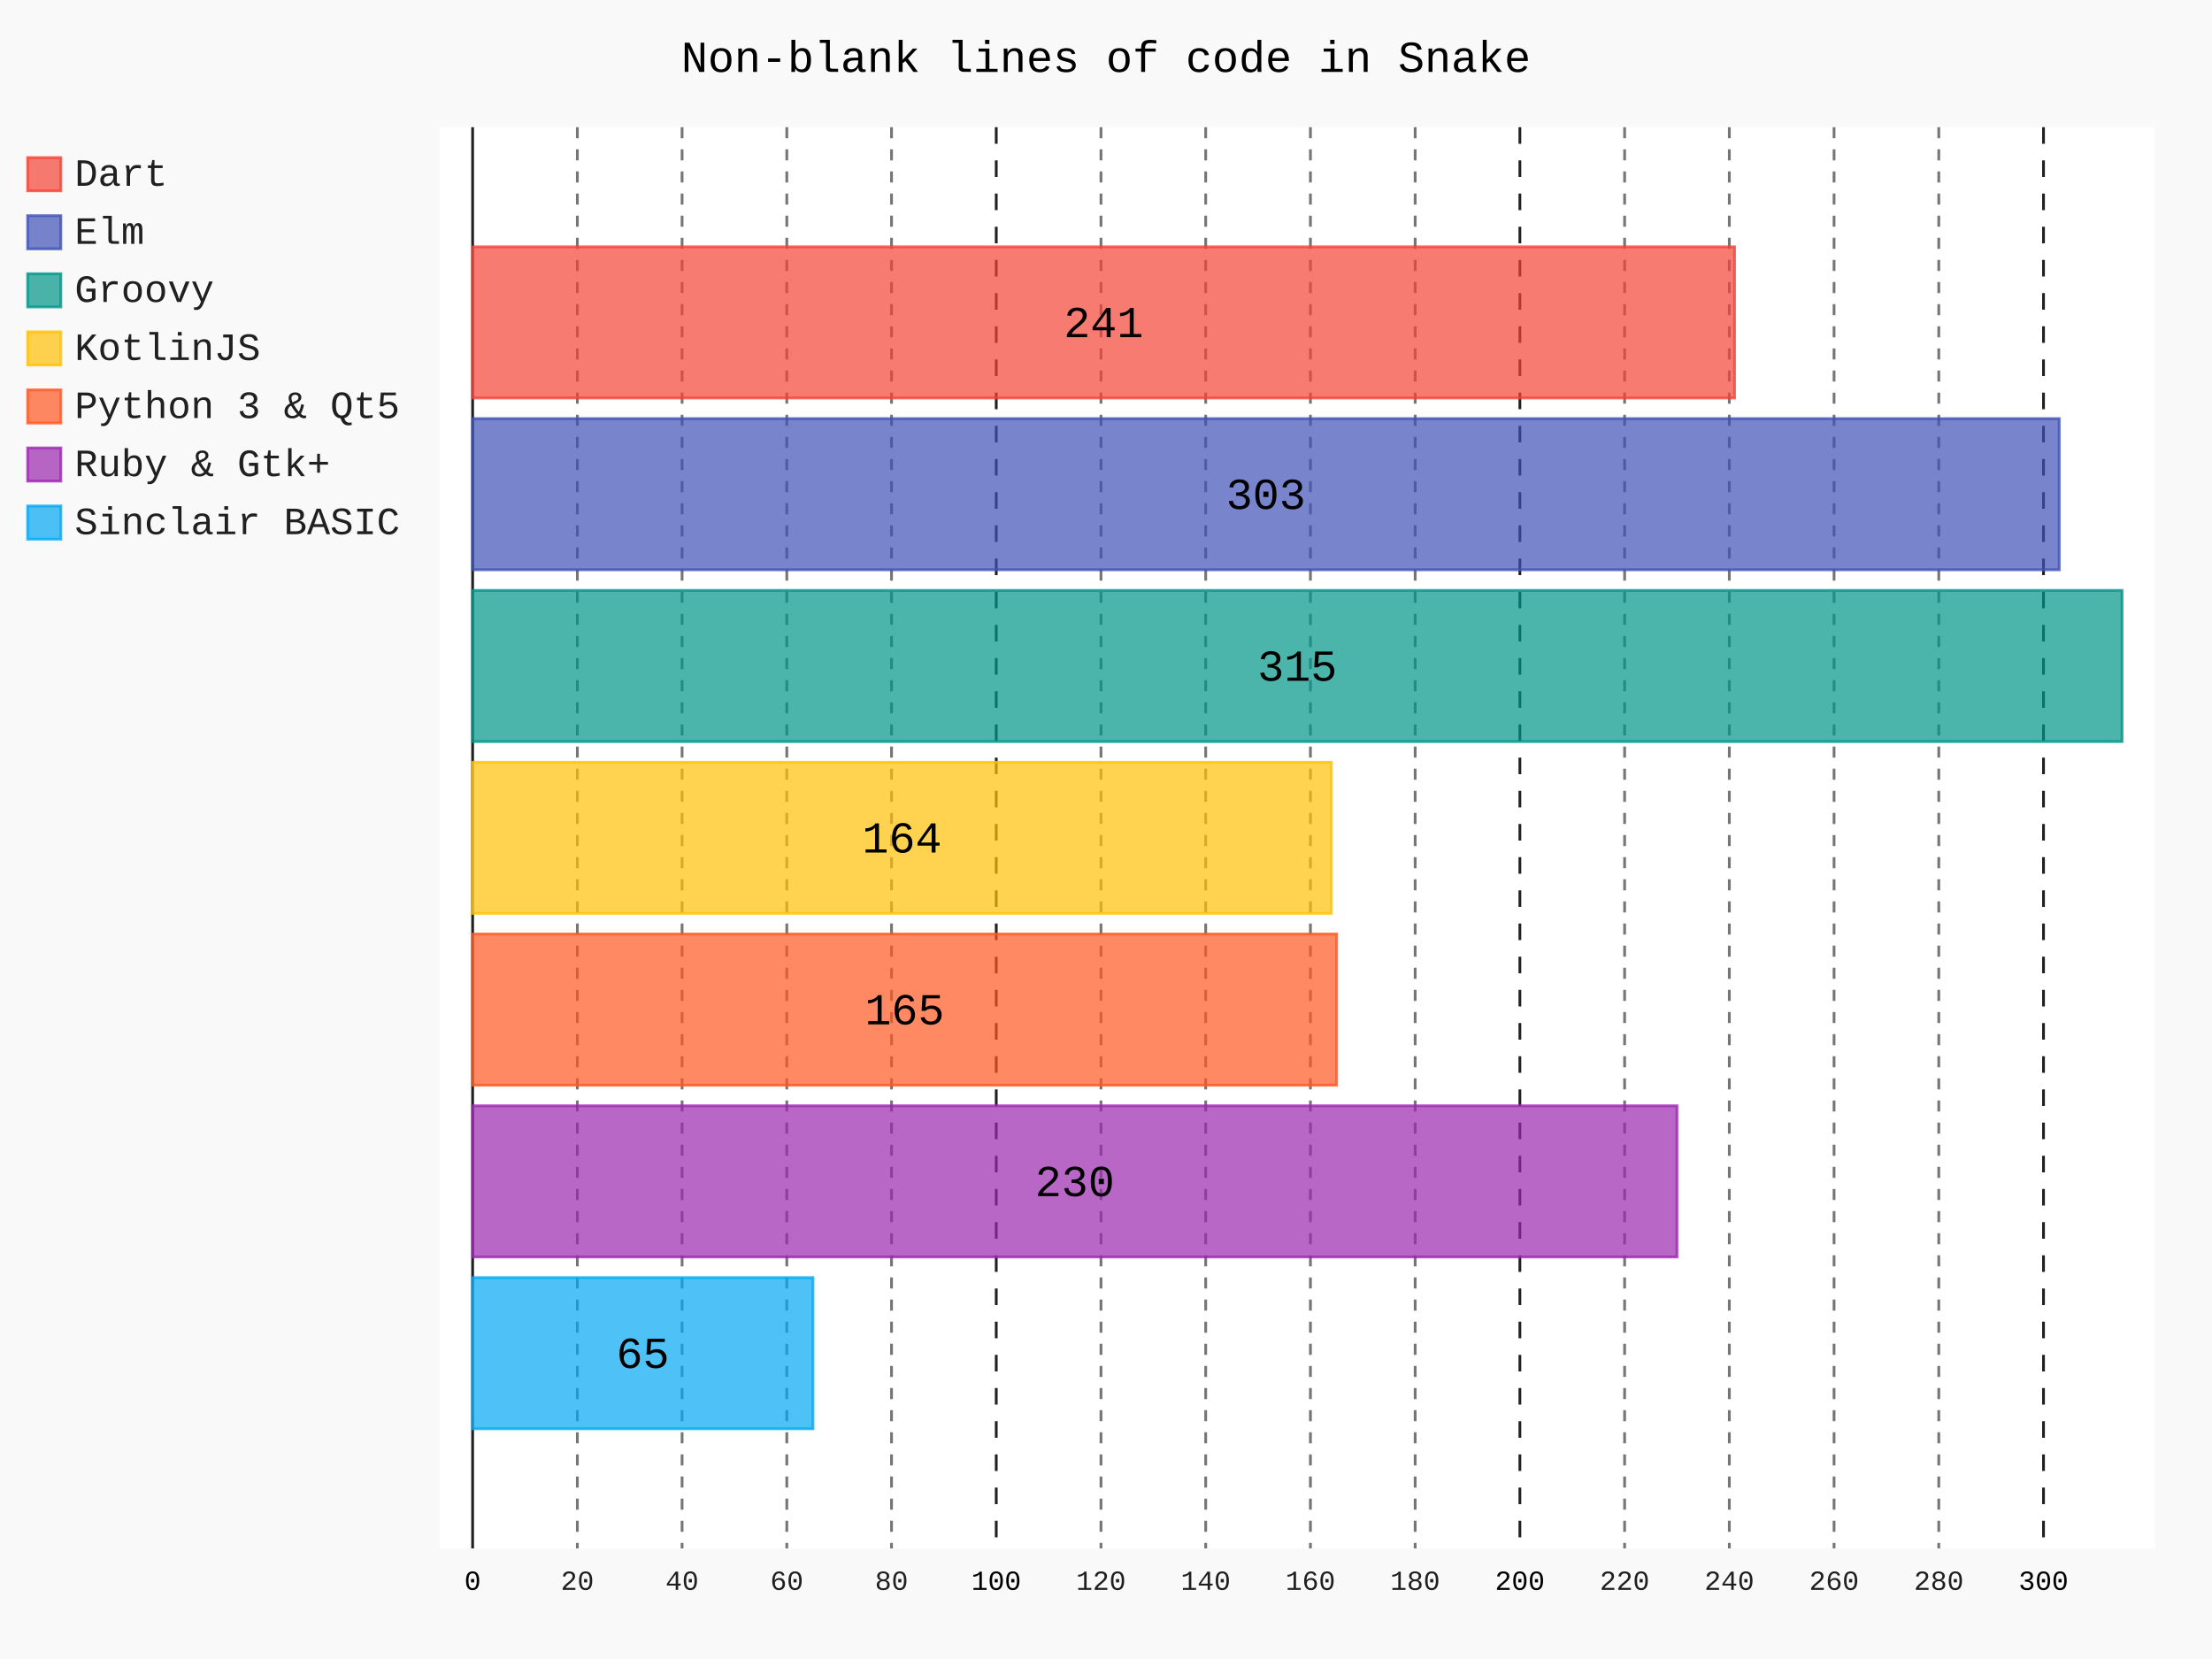
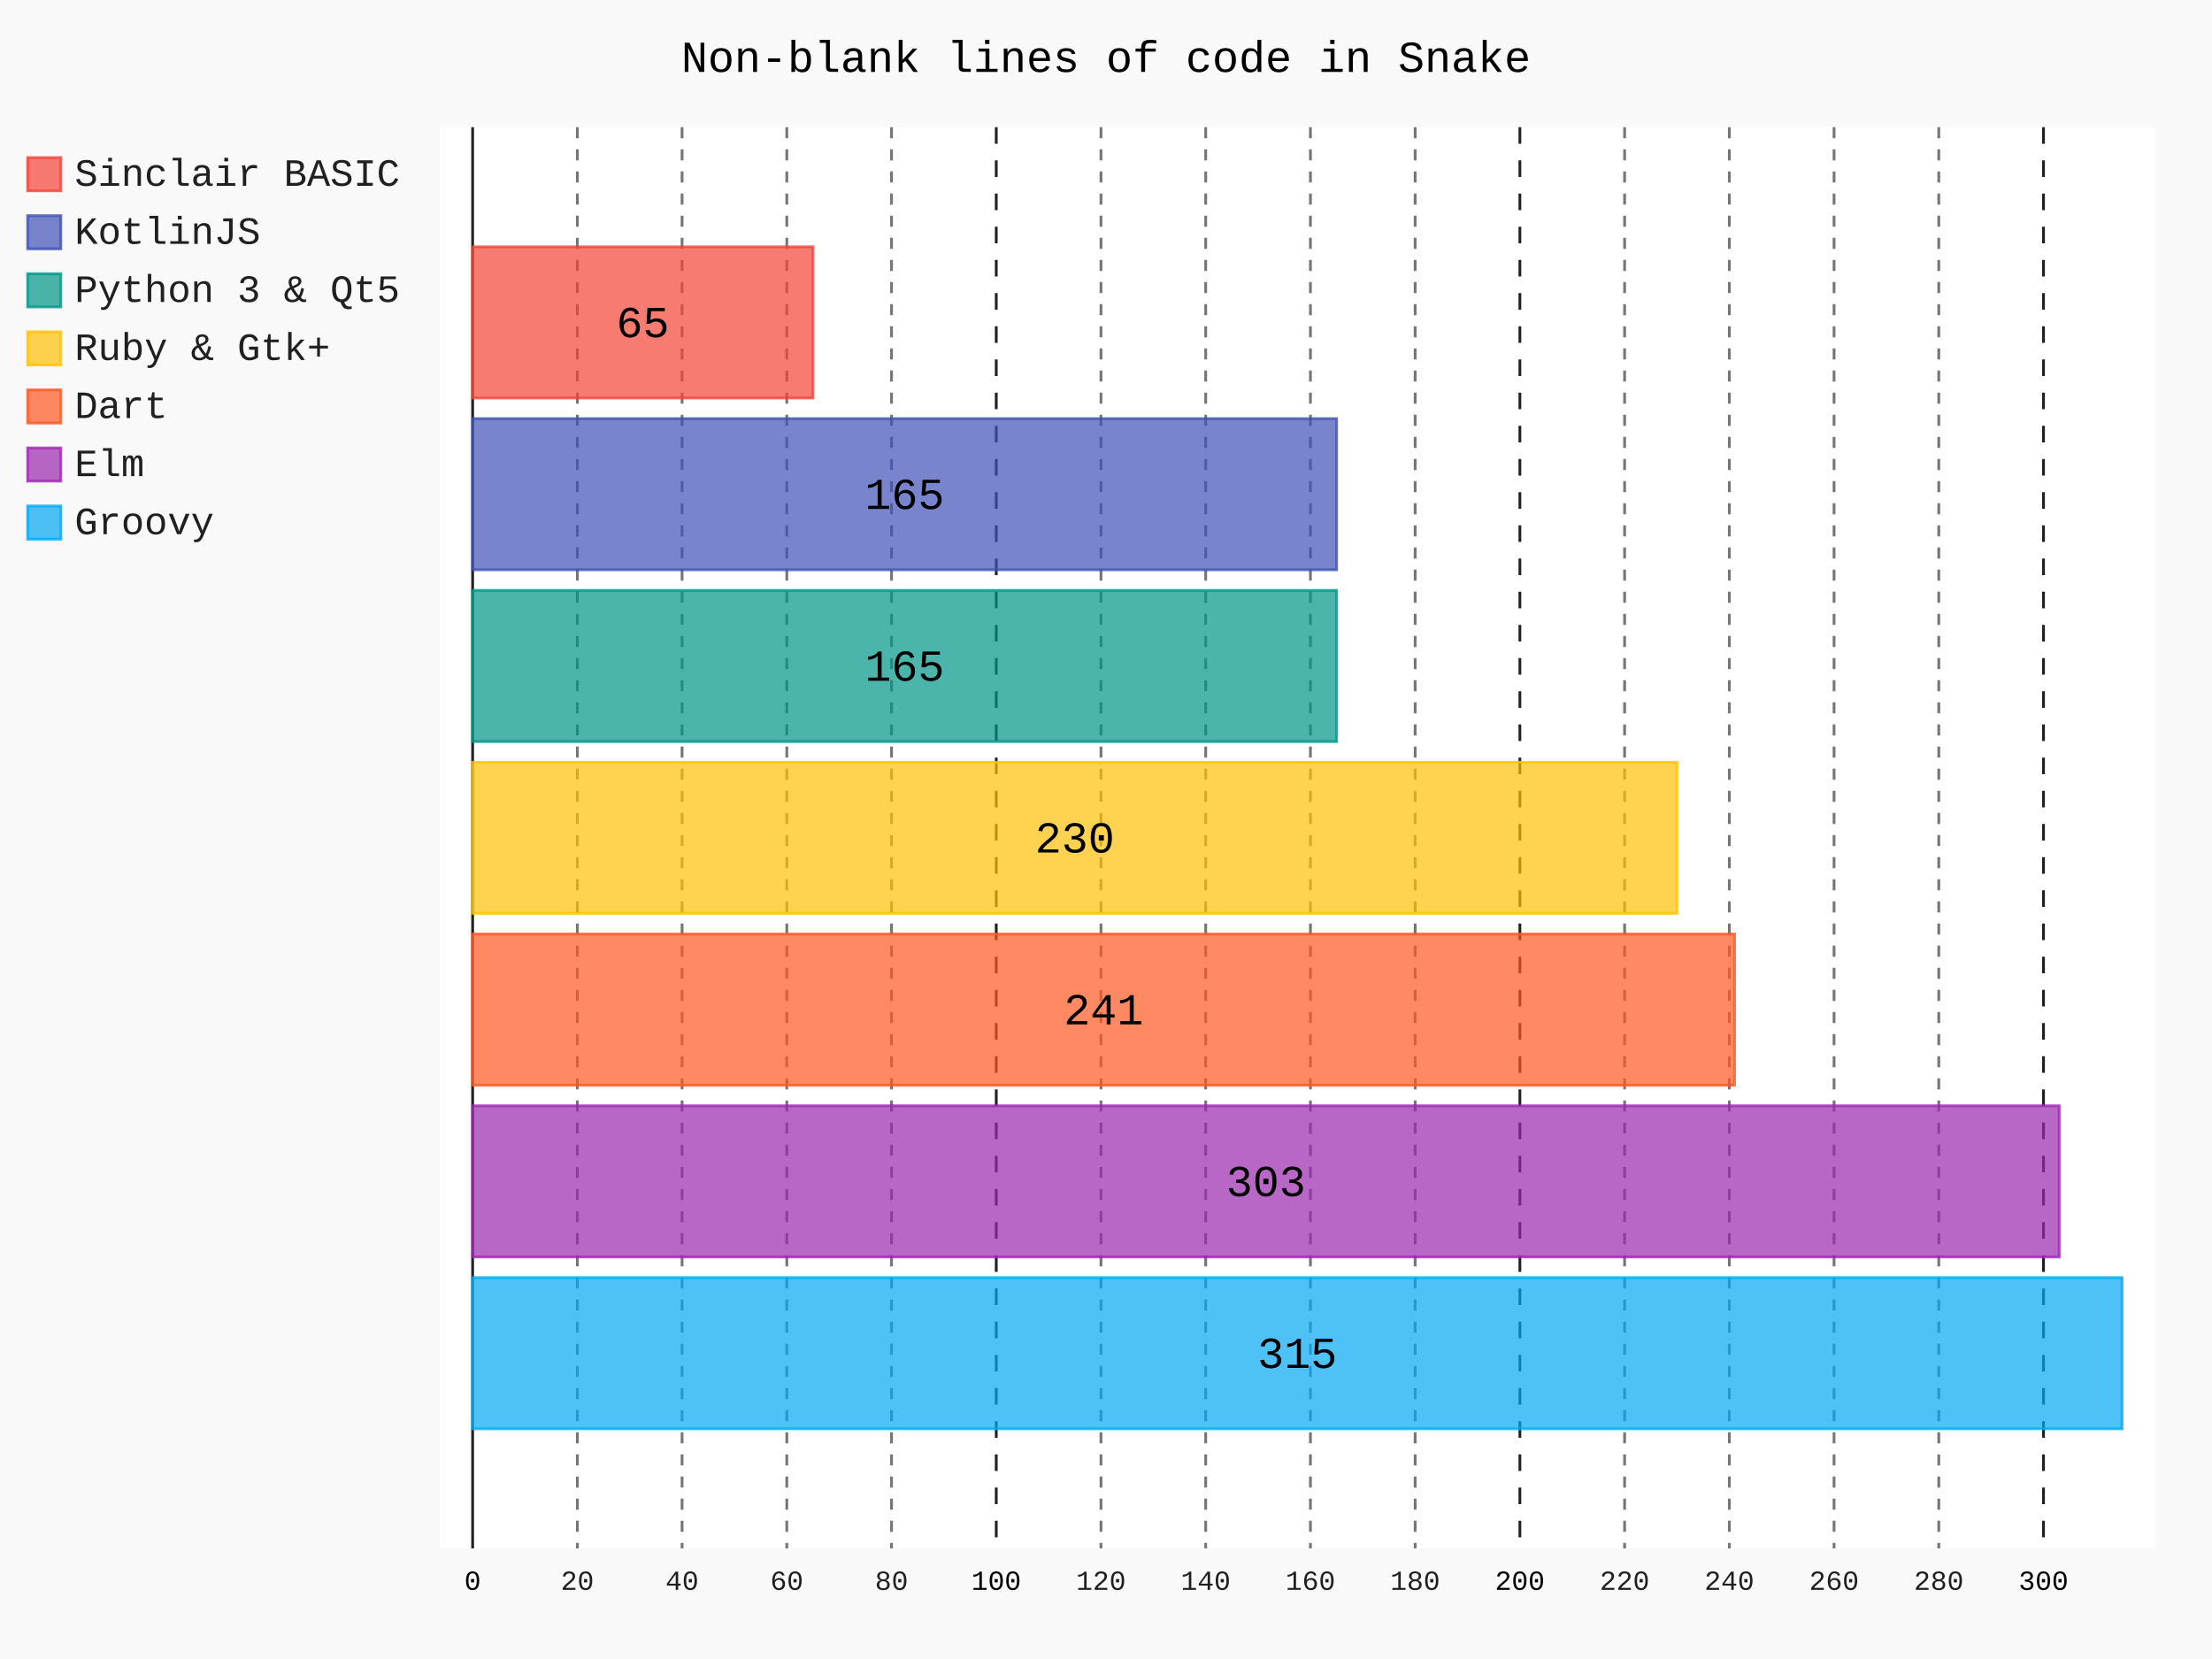
- <svg xmlns="http://www.w3.org/2000/svg" id="chart-f2aec2d9-33cb-48d6-9bf5-ce174574cdc1" class="pygal-chart" viewBox="0 0 800 600">
+ <svg xmlns="http://www.w3.org/2000/svg" id="chart-7dfbe687-7f33-4959-9f50-a4f12475d6f2" class="pygal-chart" viewBox="0 0 800 600">
  <defs>
-     <style type="text/css">#chart-f2aec2d9-33cb-48d6-9bf5-ce174574cdc1{-webkit-user-select:none;-webkit-font-smoothing:antialiased;font-family:Consolas,"Liberation Mono",Menlo,Courier,monospace}#chart-f2aec2d9-33cb-48d6-9bf5-ce174574cdc1 .title{font-family:Consolas,"Liberation Mono",Menlo,Courier,monospace;font-size:16px}#chart-f2aec2d9-33cb-48d6-9bf5-ce174574cdc1 .legends .legend text{font-family:Consolas,"Liberation Mono",Menlo,Courier,monospace;font-size:14px}#chart-f2aec2d9-33cb-48d6-9bf5-ce174574cdc1 .axis text{font-family:Consolas,"Liberation Mono",Menlo,Courier,monospace;font-size:10px}#chart-f2aec2d9-33cb-48d6-9bf5-ce174574cdc1 .axis text.major{font-family:Consolas,"Liberation Mono",Menlo,Courier,monospace;font-size:10px}#chart-f2aec2d9-33cb-48d6-9bf5-ce174574cdc1 .text-overlay text.value{font-family:Consolas,"Liberation Mono",Menlo,Courier,monospace;font-size:16px}#chart-f2aec2d9-33cb-48d6-9bf5-ce174574cdc1 .text-overlay text.label{font-family:Consolas,"Liberation Mono",Menlo,Courier,monospace;font-size:10px}#chart-f2aec2d9-33cb-48d6-9bf5-ce174574cdc1 .tooltip{font-family:Consolas,"Liberation Mono",Menlo,Courier,monospace;font-size:14px}#chart-f2aec2d9-33cb-48d6-9bf5-ce174574cdc1 text.no_data{font-family:Consolas,"Liberation Mono",Menlo,Courier,monospace;font-size:64px}
- #chart-f2aec2d9-33cb-48d6-9bf5-ce174574cdc1{background-color:rgba(249,249,249,1)}#chart-f2aec2d9-33cb-48d6-9bf5-ce174574cdc1 path,#chart-f2aec2d9-33cb-48d6-9bf5-ce174574cdc1 line,#chart-f2aec2d9-33cb-48d6-9bf5-ce174574cdc1 rect,#chart-f2aec2d9-33cb-48d6-9bf5-ce174574cdc1 circle{-webkit-transition:150ms;-moz-transition:150ms;transition:150ms}#chart-f2aec2d9-33cb-48d6-9bf5-ce174574cdc1 .graph &gt; .background{fill:rgba(249,249,249,1)}#chart-f2aec2d9-33cb-48d6-9bf5-ce174574cdc1 .plot &gt; .background{fill:rgba(255,255,255,1)}#chart-f2aec2d9-33cb-48d6-9bf5-ce174574cdc1 .graph{fill:rgba(0,0,0,.87)}#chart-f2aec2d9-33cb-48d6-9bf5-ce174574cdc1 text.no_data{fill:rgba(0,0,0,1)}#chart-f2aec2d9-33cb-48d6-9bf5-ce174574cdc1 .title{fill:rgba(0,0,0,1)}#chart-f2aec2d9-33cb-48d6-9bf5-ce174574cdc1 .legends .legend text{fill:rgba(0,0,0,.87)}#chart-f2aec2d9-33cb-48d6-9bf5-ce174574cdc1 .legends .legend:hover text{fill:rgba(0,0,0,1)}#chart-f2aec2d9-33cb-48d6-9bf5-ce174574cdc1 .axis .line{stroke:rgba(0,0,0,1)}#chart-f2aec2d9-33cb-48d6-9bf5-ce174574cdc1 .axis .guide.line{stroke:rgba(0,0,0,.54)}#chart-f2aec2d9-33cb-48d6-9bf5-ce174574cdc1 .axis .major.line{stroke:rgba(0,0,0,.87)}#chart-f2aec2d9-33cb-48d6-9bf5-ce174574cdc1 .axis text.major{fill:rgba(0,0,0,1)}#chart-f2aec2d9-33cb-48d6-9bf5-ce174574cdc1 .axis.y .guides:hover .guide.line,#chart-f2aec2d9-33cb-48d6-9bf5-ce174574cdc1 .line-graph .axis.x .guides:hover .guide.line,#chart-f2aec2d9-33cb-48d6-9bf5-ce174574cdc1 .stackedline-graph .axis.x .guides:hover .guide.line,#chart-f2aec2d9-33cb-48d6-9bf5-ce174574cdc1 .xy-graph .axis.x .guides:hover .guide.line{stroke:rgba(0,0,0,1)}#chart-f2aec2d9-33cb-48d6-9bf5-ce174574cdc1 .axis .guides:hover text{fill:rgba(0,0,0,1)}#chart-f2aec2d9-33cb-48d6-9bf5-ce174574cdc1 .reactive{fill-opacity:.7;stroke-opacity:.8}#chart-f2aec2d9-33cb-48d6-9bf5-ce174574cdc1 .ci{stroke:rgba(0,0,0,.87)}#chart-f2aec2d9-33cb-48d6-9bf5-ce174574cdc1 .reactive.active,#chart-f2aec2d9-33cb-48d6-9bf5-ce174574cdc1 .active .reactive{fill-opacity:.8;stroke-opacity:.9;stroke-width:4}#chart-f2aec2d9-33cb-48d6-9bf5-ce174574cdc1 .ci .reactive.active{stroke-width:1.5}#chart-f2aec2d9-33cb-48d6-9bf5-ce174574cdc1 .series text{fill:rgba(0,0,0,1)}#chart-f2aec2d9-33cb-48d6-9bf5-ce174574cdc1 .tooltip rect{fill:rgba(255,255,255,1);stroke:rgba(0,0,0,1);-webkit-transition:opacity 150ms;-moz-transition:opacity 150ms;transition:opacity 150ms}#chart-f2aec2d9-33cb-48d6-9bf5-ce174574cdc1 .tooltip .label{fill:rgba(0,0,0,.87)}#chart-f2aec2d9-33cb-48d6-9bf5-ce174574cdc1 .tooltip .label{fill:rgba(0,0,0,.87)}#chart-f2aec2d9-33cb-48d6-9bf5-ce174574cdc1 .tooltip .legend{font-size:.8em;fill:rgba(0,0,0,.54)}#chart-f2aec2d9-33cb-48d6-9bf5-ce174574cdc1 .tooltip .x_label{font-size:.6em;fill:rgba(0,0,0,1)}#chart-f2aec2d9-33cb-48d6-9bf5-ce174574cdc1 .tooltip .xlink{font-size:.5em;text-decoration:underline}#chart-f2aec2d9-33cb-48d6-9bf5-ce174574cdc1 .tooltip .value{font-size:1.5em}#chart-f2aec2d9-33cb-48d6-9bf5-ce174574cdc1 .bound{font-size:.5em}#chart-f2aec2d9-33cb-48d6-9bf5-ce174574cdc1 .max-value{font-size:.75em;fill:rgba(0,0,0,.54)}#chart-f2aec2d9-33cb-48d6-9bf5-ce174574cdc1 .map-element{fill:rgba(255,255,255,1);stroke:rgba(0,0,0,.54) !important}#chart-f2aec2d9-33cb-48d6-9bf5-ce174574cdc1 .map-element .reactive{fill-opacity:inherit;stroke-opacity:inherit}#chart-f2aec2d9-33cb-48d6-9bf5-ce174574cdc1 .color-0,#chart-f2aec2d9-33cb-48d6-9bf5-ce174574cdc1 .color-0 a:visited{stroke:#F44336;fill:#F44336}#chart-f2aec2d9-33cb-48d6-9bf5-ce174574cdc1 .color-1,#chart-f2aec2d9-33cb-48d6-9bf5-ce174574cdc1 .color-1 a:visited{stroke:#3F51B5;fill:#3F51B5}#chart-f2aec2d9-33cb-48d6-9bf5-ce174574cdc1 .color-2,#chart-f2aec2d9-33cb-48d6-9bf5-ce174574cdc1 .color-2 a:visited{stroke:#009688;fill:#009688}#chart-f2aec2d9-33cb-48d6-9bf5-ce174574cdc1 .color-3,#chart-f2aec2d9-33cb-48d6-9bf5-ce174574cdc1 .color-3 a:visited{stroke:#FFC107;fill:#FFC107}#chart-f2aec2d9-33cb-48d6-9bf5-ce174574cdc1 .color-4,#chart-f2aec2d9-33cb-48d6-9bf5-ce174574cdc1 .color-4 a:visited{stroke:#FF5722;fill:#FF5722}#chart-f2aec2d9-33cb-48d6-9bf5-ce174574cdc1 .color-5,#chart-f2aec2d9-33cb-48d6-9bf5-ce174574cdc1 .color-5 a:visited{stroke:#9C27B0;fill:#9C27B0}#chart-f2aec2d9-33cb-48d6-9bf5-ce174574cdc1 .color-6,#chart-f2aec2d9-33cb-48d6-9bf5-ce174574cdc1 .color-6 a:visited{stroke:#03A9F4;fill:#03A9F4}#chart-f2aec2d9-33cb-48d6-9bf5-ce174574cdc1 .text-overlay .color-0 text{fill:black}#chart-f2aec2d9-33cb-48d6-9bf5-ce174574cdc1 .text-overlay .color-1 text{fill:black}#chart-f2aec2d9-33cb-48d6-9bf5-ce174574cdc1 .text-overlay .color-2 text{fill:black}#chart-f2aec2d9-33cb-48d6-9bf5-ce174574cdc1 .text-overlay .color-3 text{fill:black}#chart-f2aec2d9-33cb-48d6-9bf5-ce174574cdc1 .text-overlay .color-4 text{fill:black}#chart-f2aec2d9-33cb-48d6-9bf5-ce174574cdc1 .text-overlay .color-5 text{fill:black}#chart-f2aec2d9-33cb-48d6-9bf5-ce174574cdc1 .text-overlay .color-6 text{fill:black}
- #chart-f2aec2d9-33cb-48d6-9bf5-ce174574cdc1 text.no_data{text-anchor:middle}#chart-f2aec2d9-33cb-48d6-9bf5-ce174574cdc1 .guide.line{fill:none}#chart-f2aec2d9-33cb-48d6-9bf5-ce174574cdc1 .centered{text-anchor:middle}#chart-f2aec2d9-33cb-48d6-9bf5-ce174574cdc1 .title{text-anchor:middle}#chart-f2aec2d9-33cb-48d6-9bf5-ce174574cdc1 .legends .legend text{fill-opacity:1}#chart-f2aec2d9-33cb-48d6-9bf5-ce174574cdc1 .axis.x text{text-anchor:middle}#chart-f2aec2d9-33cb-48d6-9bf5-ce174574cdc1 .axis.x:not(.web) text[transform]{text-anchor:start}#chart-f2aec2d9-33cb-48d6-9bf5-ce174574cdc1 .axis.x:not(.web) text[transform].backwards{text-anchor:end}#chart-f2aec2d9-33cb-48d6-9bf5-ce174574cdc1 .axis.y text{text-anchor:end}#chart-f2aec2d9-33cb-48d6-9bf5-ce174574cdc1 .axis.y text[transform].backwards{text-anchor:start}#chart-f2aec2d9-33cb-48d6-9bf5-ce174574cdc1 .axis.y2 text{text-anchor:start}#chart-f2aec2d9-33cb-48d6-9bf5-ce174574cdc1 .axis.y2 text[transform].backwards{text-anchor:end}#chart-f2aec2d9-33cb-48d6-9bf5-ce174574cdc1 .axis .guide.line{stroke-dasharray:4,4}#chart-f2aec2d9-33cb-48d6-9bf5-ce174574cdc1 .axis .major.guide.line{stroke-dasharray:6,6}#chart-f2aec2d9-33cb-48d6-9bf5-ce174574cdc1 .horizontal .axis.y .guide.line,#chart-f2aec2d9-33cb-48d6-9bf5-ce174574cdc1 .horizontal .axis.y2 .guide.line,#chart-f2aec2d9-33cb-48d6-9bf5-ce174574cdc1 .vertical .axis.x .guide.line{opacity:0}#chart-f2aec2d9-33cb-48d6-9bf5-ce174574cdc1 .horizontal .axis.always_show .guide.line,#chart-f2aec2d9-33cb-48d6-9bf5-ce174574cdc1 .vertical .axis.always_show .guide.line{opacity:1 !important}#chart-f2aec2d9-33cb-48d6-9bf5-ce174574cdc1 .axis.y .guides:hover .guide.line,#chart-f2aec2d9-33cb-48d6-9bf5-ce174574cdc1 .axis.y2 .guides:hover .guide.line,#chart-f2aec2d9-33cb-48d6-9bf5-ce174574cdc1 .axis.x .guides:hover .guide.line{opacity:1}#chart-f2aec2d9-33cb-48d6-9bf5-ce174574cdc1 .axis .guides:hover text{opacity:1}#chart-f2aec2d9-33cb-48d6-9bf5-ce174574cdc1 .nofill{fill:none}#chart-f2aec2d9-33cb-48d6-9bf5-ce174574cdc1 .subtle-fill{fill-opacity:.2}#chart-f2aec2d9-33cb-48d6-9bf5-ce174574cdc1 .dot{stroke-width:1px;fill-opacity:1}#chart-f2aec2d9-33cb-48d6-9bf5-ce174574cdc1 .dot.active{stroke-width:5px}#chart-f2aec2d9-33cb-48d6-9bf5-ce174574cdc1 .dot.negative{fill:transparent}#chart-f2aec2d9-33cb-48d6-9bf5-ce174574cdc1 text,#chart-f2aec2d9-33cb-48d6-9bf5-ce174574cdc1 tspan{stroke:none !important}#chart-f2aec2d9-33cb-48d6-9bf5-ce174574cdc1 .series text.active{opacity:1}#chart-f2aec2d9-33cb-48d6-9bf5-ce174574cdc1 .tooltip rect{fill-opacity:.95;stroke-width:.5}#chart-f2aec2d9-33cb-48d6-9bf5-ce174574cdc1 .tooltip text{fill-opacity:1}#chart-f2aec2d9-33cb-48d6-9bf5-ce174574cdc1 .showable{visibility:hidden}#chart-f2aec2d9-33cb-48d6-9bf5-ce174574cdc1 .showable.shown{visibility:visible}#chart-f2aec2d9-33cb-48d6-9bf5-ce174574cdc1 .gauge-background{fill:rgba(229,229,229,1);stroke:none}#chart-f2aec2d9-33cb-48d6-9bf5-ce174574cdc1 .bg-lines{stroke:rgba(249,249,249,1);stroke-width:2px}</style>
+     <style type="text/css">#chart-7dfbe687-7f33-4959-9f50-a4f12475d6f2{-webkit-user-select:none;-webkit-font-smoothing:antialiased;font-family:Consolas,"Liberation Mono",Menlo,Courier,monospace}#chart-7dfbe687-7f33-4959-9f50-a4f12475d6f2 .title{font-family:Consolas,"Liberation Mono",Menlo,Courier,monospace;font-size:16px}#chart-7dfbe687-7f33-4959-9f50-a4f12475d6f2 .legends .legend text{font-family:Consolas,"Liberation Mono",Menlo,Courier,monospace;font-size:14px}#chart-7dfbe687-7f33-4959-9f50-a4f12475d6f2 .axis text{font-family:Consolas,"Liberation Mono",Menlo,Courier,monospace;font-size:10px}#chart-7dfbe687-7f33-4959-9f50-a4f12475d6f2 .axis text.major{font-family:Consolas,"Liberation Mono",Menlo,Courier,monospace;font-size:10px}#chart-7dfbe687-7f33-4959-9f50-a4f12475d6f2 .text-overlay text.value{font-family:Consolas,"Liberation Mono",Menlo,Courier,monospace;font-size:16px}#chart-7dfbe687-7f33-4959-9f50-a4f12475d6f2 .text-overlay text.label{font-family:Consolas,"Liberation Mono",Menlo,Courier,monospace;font-size:10px}#chart-7dfbe687-7f33-4959-9f50-a4f12475d6f2 .tooltip{font-family:Consolas,"Liberation Mono",Menlo,Courier,monospace;font-size:14px}#chart-7dfbe687-7f33-4959-9f50-a4f12475d6f2 text.no_data{font-family:Consolas,"Liberation Mono",Menlo,Courier,monospace;font-size:64px}
+ #chart-7dfbe687-7f33-4959-9f50-a4f12475d6f2{background-color:rgba(249,249,249,1)}#chart-7dfbe687-7f33-4959-9f50-a4f12475d6f2 path,#chart-7dfbe687-7f33-4959-9f50-a4f12475d6f2 line,#chart-7dfbe687-7f33-4959-9f50-a4f12475d6f2 rect,#chart-7dfbe687-7f33-4959-9f50-a4f12475d6f2 circle{-webkit-transition:150ms;-moz-transition:150ms;transition:150ms}#chart-7dfbe687-7f33-4959-9f50-a4f12475d6f2 .graph &gt; .background{fill:rgba(249,249,249,1)}#chart-7dfbe687-7f33-4959-9f50-a4f12475d6f2 .plot &gt; .background{fill:rgba(255,255,255,1)}#chart-7dfbe687-7f33-4959-9f50-a4f12475d6f2 .graph{fill:rgba(0,0,0,.87)}#chart-7dfbe687-7f33-4959-9f50-a4f12475d6f2 text.no_data{fill:rgba(0,0,0,1)}#chart-7dfbe687-7f33-4959-9f50-a4f12475d6f2 .title{fill:rgba(0,0,0,1)}#chart-7dfbe687-7f33-4959-9f50-a4f12475d6f2 .legends .legend text{fill:rgba(0,0,0,.87)}#chart-7dfbe687-7f33-4959-9f50-a4f12475d6f2 .legends .legend:hover text{fill:rgba(0,0,0,1)}#chart-7dfbe687-7f33-4959-9f50-a4f12475d6f2 .axis .line{stroke:rgba(0,0,0,1)}#chart-7dfbe687-7f33-4959-9f50-a4f12475d6f2 .axis .guide.line{stroke:rgba(0,0,0,.54)}#chart-7dfbe687-7f33-4959-9f50-a4f12475d6f2 .axis .major.line{stroke:rgba(0,0,0,.87)}#chart-7dfbe687-7f33-4959-9f50-a4f12475d6f2 .axis text.major{fill:rgba(0,0,0,1)}#chart-7dfbe687-7f33-4959-9f50-a4f12475d6f2 .axis.y .guides:hover .guide.line,#chart-7dfbe687-7f33-4959-9f50-a4f12475d6f2 .line-graph .axis.x .guides:hover .guide.line,#chart-7dfbe687-7f33-4959-9f50-a4f12475d6f2 .stackedline-graph .axis.x .guides:hover .guide.line,#chart-7dfbe687-7f33-4959-9f50-a4f12475d6f2 .xy-graph .axis.x .guides:hover .guide.line{stroke:rgba(0,0,0,1)}#chart-7dfbe687-7f33-4959-9f50-a4f12475d6f2 .axis .guides:hover text{fill:rgba(0,0,0,1)}#chart-7dfbe687-7f33-4959-9f50-a4f12475d6f2 .reactive{fill-opacity:.7;stroke-opacity:.8}#chart-7dfbe687-7f33-4959-9f50-a4f12475d6f2 .ci{stroke:rgba(0,0,0,.87)}#chart-7dfbe687-7f33-4959-9f50-a4f12475d6f2 .reactive.active,#chart-7dfbe687-7f33-4959-9f50-a4f12475d6f2 .active .reactive{fill-opacity:.8;stroke-opacity:.9;stroke-width:4}#chart-7dfbe687-7f33-4959-9f50-a4f12475d6f2 .ci .reactive.active{stroke-width:1.5}#chart-7dfbe687-7f33-4959-9f50-a4f12475d6f2 .series text{fill:rgba(0,0,0,1)}#chart-7dfbe687-7f33-4959-9f50-a4f12475d6f2 .tooltip rect{fill:rgba(255,255,255,1);stroke:rgba(0,0,0,1);-webkit-transition:opacity 150ms;-moz-transition:opacity 150ms;transition:opacity 150ms}#chart-7dfbe687-7f33-4959-9f50-a4f12475d6f2 .tooltip .label{fill:rgba(0,0,0,.87)}#chart-7dfbe687-7f33-4959-9f50-a4f12475d6f2 .tooltip .label{fill:rgba(0,0,0,.87)}#chart-7dfbe687-7f33-4959-9f50-a4f12475d6f2 .tooltip .legend{font-size:.8em;fill:rgba(0,0,0,.54)}#chart-7dfbe687-7f33-4959-9f50-a4f12475d6f2 .tooltip .x_label{font-size:.6em;fill:rgba(0,0,0,1)}#chart-7dfbe687-7f33-4959-9f50-a4f12475d6f2 .tooltip .xlink{font-size:.5em;text-decoration:underline}#chart-7dfbe687-7f33-4959-9f50-a4f12475d6f2 .tooltip .value{font-size:1.5em}#chart-7dfbe687-7f33-4959-9f50-a4f12475d6f2 .bound{font-size:.5em}#chart-7dfbe687-7f33-4959-9f50-a4f12475d6f2 .max-value{font-size:.75em;fill:rgba(0,0,0,.54)}#chart-7dfbe687-7f33-4959-9f50-a4f12475d6f2 .map-element{fill:rgba(255,255,255,1);stroke:rgba(0,0,0,.54) !important}#chart-7dfbe687-7f33-4959-9f50-a4f12475d6f2 .map-element .reactive{fill-opacity:inherit;stroke-opacity:inherit}#chart-7dfbe687-7f33-4959-9f50-a4f12475d6f2 .color-0,#chart-7dfbe687-7f33-4959-9f50-a4f12475d6f2 .color-0 a:visited{stroke:#F44336;fill:#F44336}#chart-7dfbe687-7f33-4959-9f50-a4f12475d6f2 .color-1,#chart-7dfbe687-7f33-4959-9f50-a4f12475d6f2 .color-1 a:visited{stroke:#3F51B5;fill:#3F51B5}#chart-7dfbe687-7f33-4959-9f50-a4f12475d6f2 .color-2,#chart-7dfbe687-7f33-4959-9f50-a4f12475d6f2 .color-2 a:visited{stroke:#009688;fill:#009688}#chart-7dfbe687-7f33-4959-9f50-a4f12475d6f2 .color-3,#chart-7dfbe687-7f33-4959-9f50-a4f12475d6f2 .color-3 a:visited{stroke:#FFC107;fill:#FFC107}#chart-7dfbe687-7f33-4959-9f50-a4f12475d6f2 .color-4,#chart-7dfbe687-7f33-4959-9f50-a4f12475d6f2 .color-4 a:visited{stroke:#FF5722;fill:#FF5722}#chart-7dfbe687-7f33-4959-9f50-a4f12475d6f2 .color-5,#chart-7dfbe687-7f33-4959-9f50-a4f12475d6f2 .color-5 a:visited{stroke:#9C27B0;fill:#9C27B0}#chart-7dfbe687-7f33-4959-9f50-a4f12475d6f2 .color-6,#chart-7dfbe687-7f33-4959-9f50-a4f12475d6f2 .color-6 a:visited{stroke:#03A9F4;fill:#03A9F4}#chart-7dfbe687-7f33-4959-9f50-a4f12475d6f2 .text-overlay .color-0 text{fill:black}#chart-7dfbe687-7f33-4959-9f50-a4f12475d6f2 .text-overlay .color-1 text{fill:black}#chart-7dfbe687-7f33-4959-9f50-a4f12475d6f2 .text-overlay .color-2 text{fill:black}#chart-7dfbe687-7f33-4959-9f50-a4f12475d6f2 .text-overlay .color-3 text{fill:black}#chart-7dfbe687-7f33-4959-9f50-a4f12475d6f2 .text-overlay .color-4 text{fill:black}#chart-7dfbe687-7f33-4959-9f50-a4f12475d6f2 .text-overlay .color-5 text{fill:black}#chart-7dfbe687-7f33-4959-9f50-a4f12475d6f2 .text-overlay .color-6 text{fill:black}
+ #chart-7dfbe687-7f33-4959-9f50-a4f12475d6f2 text.no_data{text-anchor:middle}#chart-7dfbe687-7f33-4959-9f50-a4f12475d6f2 .guide.line{fill:none}#chart-7dfbe687-7f33-4959-9f50-a4f12475d6f2 .centered{text-anchor:middle}#chart-7dfbe687-7f33-4959-9f50-a4f12475d6f2 .title{text-anchor:middle}#chart-7dfbe687-7f33-4959-9f50-a4f12475d6f2 .legends .legend text{fill-opacity:1}#chart-7dfbe687-7f33-4959-9f50-a4f12475d6f2 .axis.x text{text-anchor:middle}#chart-7dfbe687-7f33-4959-9f50-a4f12475d6f2 .axis.x:not(.web) text[transform]{text-anchor:start}#chart-7dfbe687-7f33-4959-9f50-a4f12475d6f2 .axis.x:not(.web) text[transform].backwards{text-anchor:end}#chart-7dfbe687-7f33-4959-9f50-a4f12475d6f2 .axis.y text{text-anchor:end}#chart-7dfbe687-7f33-4959-9f50-a4f12475d6f2 .axis.y text[transform].backwards{text-anchor:start}#chart-7dfbe687-7f33-4959-9f50-a4f12475d6f2 .axis.y2 text{text-anchor:start}#chart-7dfbe687-7f33-4959-9f50-a4f12475d6f2 .axis.y2 text[transform].backwards{text-anchor:end}#chart-7dfbe687-7f33-4959-9f50-a4f12475d6f2 .axis .guide.line{stroke-dasharray:4,4}#chart-7dfbe687-7f33-4959-9f50-a4f12475d6f2 .axis .major.guide.line{stroke-dasharray:6,6}#chart-7dfbe687-7f33-4959-9f50-a4f12475d6f2 .horizontal .axis.y .guide.line,#chart-7dfbe687-7f33-4959-9f50-a4f12475d6f2 .horizontal .axis.y2 .guide.line,#chart-7dfbe687-7f33-4959-9f50-a4f12475d6f2 .vertical .axis.x .guide.line{opacity:0}#chart-7dfbe687-7f33-4959-9f50-a4f12475d6f2 .horizontal .axis.always_show .guide.line,#chart-7dfbe687-7f33-4959-9f50-a4f12475d6f2 .vertical .axis.always_show .guide.line{opacity:1 !important}#chart-7dfbe687-7f33-4959-9f50-a4f12475d6f2 .axis.y .guides:hover .guide.line,#chart-7dfbe687-7f33-4959-9f50-a4f12475d6f2 .axis.y2 .guides:hover .guide.line,#chart-7dfbe687-7f33-4959-9f50-a4f12475d6f2 .axis.x .guides:hover .guide.line{opacity:1}#chart-7dfbe687-7f33-4959-9f50-a4f12475d6f2 .axis .guides:hover text{opacity:1}#chart-7dfbe687-7f33-4959-9f50-a4f12475d6f2 .nofill{fill:none}#chart-7dfbe687-7f33-4959-9f50-a4f12475d6f2 .subtle-fill{fill-opacity:.2}#chart-7dfbe687-7f33-4959-9f50-a4f12475d6f2 .dot{stroke-width:1px;fill-opacity:1}#chart-7dfbe687-7f33-4959-9f50-a4f12475d6f2 .dot.active{stroke-width:5px}#chart-7dfbe687-7f33-4959-9f50-a4f12475d6f2 .dot.negative{fill:transparent}#chart-7dfbe687-7f33-4959-9f50-a4f12475d6f2 text,#chart-7dfbe687-7f33-4959-9f50-a4f12475d6f2 tspan{stroke:none !important}#chart-7dfbe687-7f33-4959-9f50-a4f12475d6f2 .series text.active{opacity:1}#chart-7dfbe687-7f33-4959-9f50-a4f12475d6f2 .tooltip rect{fill-opacity:.95;stroke-width:.5}#chart-7dfbe687-7f33-4959-9f50-a4f12475d6f2 .tooltip text{fill-opacity:1}#chart-7dfbe687-7f33-4959-9f50-a4f12475d6f2 .showable{visibility:hidden}#chart-7dfbe687-7f33-4959-9f50-a4f12475d6f2 .showable.shown{visibility:visible}#chart-7dfbe687-7f33-4959-9f50-a4f12475d6f2 .gauge-background{fill:rgba(229,229,229,1);stroke:none}#chart-7dfbe687-7f33-4959-9f50-a4f12475d6f2 .bg-lines{stroke:rgba(249,249,249,1);stroke-width:2px}</style>
  </defs>
  <g class="graph horizontalbar-graph horizontal">
    <rect class="background" height="600" width="800" x="0" y="0" />
    <g class="plot" transform="translate(159, 46)">
      <rect class="background" height="514" width="620.4" x="0" y="0" />
      <g class="axis x always_show">
        <g class="guides">
          <path class="axis major line" d="M11.931 0 v514" />
          <text class="major" x="11.931" y="529.0">0</text>
        </g>
        <g class="guides">
          <path class="guide line" d="M49.806 0 v514" />
          <text class="" x="49.806" y="529.0">20</text>
        </g>
        <g class="guides">
          <path class="guide line" d="M87.682 0 v514" />
          <text class="" x="87.682" y="529.0">40</text>
        </g>
        <g class="guides">
          <path class="guide line" d="M125.557 0 v514" />
          <text class="" x="125.557" y="529.0">60</text>
        </g>
        <g class="guides">
          <path class="guide line" d="M163.433 0 v514" />
          <text class="" x="163.433" y="529.0">80</text>
        </g>
        <g class="guides">
          <path class="major guide line" d="M201.308 0 v514" />
          <text class="major" x="201.308" y="529.0">100</text>
        </g>
        <g class="guides">
          <path class="guide line" d="M239.184 0 v514" />
          <text class="" x="239.184" y="529.0">120</text>
        </g>
        <g class="guides">
          <path class="guide line" d="M277.059 0 v514" />
          <text class="" x="277.059" y="529.0">140</text>
        </g>
        <g class="guides">
          <path class="guide line" d="M314.934 0 v514" />
          <text class="" x="314.934" y="529.0">160</text>
        </g>
        <g class="guides">
          <path class="guide line" d="M352.81 0 v514" />
          <text class="" x="352.81" y="529.0">180</text>
        </g>
        <g class="guides">
          <path class="major guide line" d="M390.685 0 v514" />
          <text class="major" x="390.685" y="529.0">200</text>
        </g>
        <g class="guides">
          <path class="guide line" d="M428.561 0 v514" />
          <text class="" x="428.561" y="529.0">220</text>
        </g>
        <g class="guides">
          <path class="guide line" d="M466.436 0 v514" />
          <text class="" x="466.436" y="529.0">240</text>
        </g>
        <g class="guides">
          <path class="guide line" d="M504.312 0 v514" />
          <text class="" x="504.312" y="529.0">260</text>
        </g>
        <g class="guides">
          <path class="guide line" d="M542.187 0 v514" />
          <text class="" x="542.187" y="529.0">280</text>
        </g>
        <g class="guides">
          <path class="major guide line" d="M580.063 0 v514" />
          <text class="major" x="580.063" y="529.0">300</text>
        </g>
      </g>
      <g class="series serie-6 color-6">
        <g class="bars">
          <g class="bar">
-             <rect class="rect reactive tooltip-trigger" height="54.676" rx="0" ry="0" width="123.095" x="11.931" y="416.058" />
+             <rect class="rect reactive tooltip-trigger" height="54.676" rx="0" ry="0" width="596.538" x="11.931" y="416.058" />
          </g>
        </g>
      </g>
      <g class="series serie-5 color-5">
        <g class="bars">
          <g class="bar">
-             <rect class="rect reactive tooltip-trigger" height="54.676" rx="0" ry="0" width="435.568" x="11.931" y="353.926" />
+             <rect class="rect reactive tooltip-trigger" height="54.676" rx="0" ry="0" width="573.813" x="11.931" y="353.926" />
          </g>
        </g>
      </g>
      <g class="series serie-4 color-4">
        <g class="bars">
          <g class="bar">
-             <rect class="rect reactive tooltip-trigger" height="54.676" rx="0" ry="0" width="312.473" x="11.931" y="291.794" />
+             <rect class="rect reactive tooltip-trigger" height="54.676" rx="0" ry="0" width="456.399" x="11.931" y="291.794" />
          </g>
        </g>
      </g>
      <g class="series serie-3 color-3">
        <g class="bars">
          <g class="bar">
-             <rect class="rect reactive tooltip-trigger" height="54.676" rx="0" ry="0" width="310.579" x="11.931" y="229.662" />
+             <rect class="rect reactive tooltip-trigger" height="54.676" rx="0" ry="0" width="435.568" x="11.931" y="229.662" />
          </g>
        </g>
      </g>
      <g class="series serie-2 color-2">
        <g class="bars">
          <g class="bar">
-             <rect class="rect reactive tooltip-trigger" height="54.676" rx="0" ry="0" width="596.538" x="11.931" y="167.53" />
+             <rect class="rect reactive tooltip-trigger" height="54.676" rx="0" ry="0" width="312.473" x="11.931" y="167.53" />
          </g>
        </g>
      </g>
      <g class="series serie-1 color-1">
        <g class="bars">
          <g class="bar">
-             <rect class="rect reactive tooltip-trigger" height="54.676" rx="0" ry="0" width="573.813" x="11.931" y="105.398" />
+             <rect class="rect reactive tooltip-trigger" height="54.676" rx="0" ry="0" width="312.473" x="11.931" y="105.398" />
          </g>
        </g>
      </g>
      <g class="series serie-0 color-0">
        <g class="bars">
          <g class="bar">
-             <rect class="rect reactive tooltip-trigger" height="54.676" rx="0" ry="0" width="456.399" x="11.931" y="43.266" />
+             <rect class="rect reactive tooltip-trigger" height="54.676" rx="0" ry="0" width="123.095" x="11.931" y="43.266" />
          </g>
        </g>
      </g>
    </g>
    <g class="titles">
      <text class="title plot_title" x="400.0" y="26">Non-blank lines of code in Snake</text>
    </g>
    <g class="plot overlay" transform="translate(159, 46)">
      <g class="series serie-6 color-6" />
      <g class="series serie-5 color-5" />
      <g class="series serie-4 color-4" />
      <g class="series serie-3 color-3" />
      <g class="series serie-2 color-2" />
      <g class="series serie-1 color-1" />
      <g class="series serie-0 color-0" />
    </g>
    <g class="plot text-overlay" transform="translate(159, 46)">
      <g class="series serie-6 color-6">
-         <text class="value" text-anchor="middle" x="73.478" y="448.729">65</text>
+         <text class="value" text-anchor="middle" x="310.2" y="448.729">315</text>
      </g>
      <g class="series serie-5 color-5">
-         <text class="value" text-anchor="middle" x="229.715" y="386.597">230</text>
+         <text class="value" text-anchor="middle" x="298.837" y="386.597">303</text>
      </g>
      <g class="series serie-4 color-4">
-         <text class="value" text-anchor="middle" x="168.167" y="324.465">165</text>
+         <text class="value" text-anchor="middle" x="240.13" y="324.465">241</text>
      </g>
      <g class="series serie-3 color-3">
-         <text class="value" text-anchor="middle" x="167.22" y="262.333">164</text>
+         <text class="value" text-anchor="middle" x="229.715" y="262.333">230</text>
      </g>
      <g class="series serie-2 color-2">
-         <text class="value" text-anchor="middle" x="310.2" y="200.201">315</text>
+         <text class="value" text-anchor="middle" x="168.167" y="200.201">165</text>
      </g>
      <g class="series serie-1 color-1">
-         <text class="value" text-anchor="middle" x="298.837" y="138.07">303</text>
+         <text class="value" text-anchor="middle" x="168.167" y="138.07">165</text>
      </g>
      <g class="series serie-0 color-0">
-         <text class="value" text-anchor="middle" x="240.13" y="75.938">241</text>
+         <text class="value" text-anchor="middle" x="73.478" y="75.938">65</text>
      </g>
    </g>
    <g class="plot tooltip-overlay" transform="translate(159, 46)">
      <g class="tooltip" style="opacity: 0" transform="translate(0 0)">
        <rect class="tooltip-box" height="0" rx="0" ry="0" width="0" />
        <g class="text" />
      </g>
    </g>
    <g class="legends" transform="translate(10, 56)">
      <g class="legend reactive activate-serie" id="activate-serie-0">
        <rect class="color-0 reactive" height="12" width="12" x="0.0" y="1.0" />
-         <text x="17.0" y="11.2">Dart</text>
+         <text x="17.0" y="11.2">Sinclair BASIC</text>
      </g>
      <g class="legend reactive activate-serie" id="activate-serie-1">
        <rect class="color-1 reactive" height="12" width="12" x="0.0" y="22.0" />
-         <text x="17.0" y="32.2">Elm</text>
+         <text x="17.0" y="32.2">KotlinJS</text>
      </g>
      <g class="legend reactive activate-serie" id="activate-serie-2">
        <rect class="color-2 reactive" height="12" width="12" x="0.0" y="43.0" />
-         <text x="17.0" y="53.2">Groovy</text>
+         <text x="17.0" y="53.2">Python 3 &amp; Qt5</text>
      </g>
      <g class="legend reactive activate-serie" id="activate-serie-3">
        <rect class="color-3 reactive" height="12" width="12" x="0.0" y="64.0" />
-         <text x="17.0" y="74.2">KotlinJS</text>
+         <text x="17.0" y="74.2">Ruby &amp; Gtk+</text>
      </g>
      <g class="legend reactive activate-serie" id="activate-serie-4">
        <rect class="color-4 reactive" height="12" width="12" x="0.0" y="85.0" />
-         <text x="17.0" y="95.2">Python 3 &amp; Qt5</text>
+         <text x="17.0" y="95.2">Dart</text>
      </g>
      <g class="legend reactive activate-serie" id="activate-serie-5">
        <rect class="color-5 reactive" height="12" width="12" x="0.0" y="106.0" />
-         <text x="17.0" y="116.2">Ruby &amp; Gtk+</text>
+         <text x="17.0" y="116.2">Elm</text>
      </g>
      <g class="legend reactive activate-serie" id="activate-serie-6">
        <rect class="color-6 reactive" height="12" width="12" x="0.0" y="127.0" />
-         <text x="17.0" y="137.2">Sinclair BASIC</text>
+         <text x="17.0" y="137.2">Groovy</text>
      </g>
    </g>
    <g class="legends" transform="translate(790, 56)" />
  </g>
</svg>
